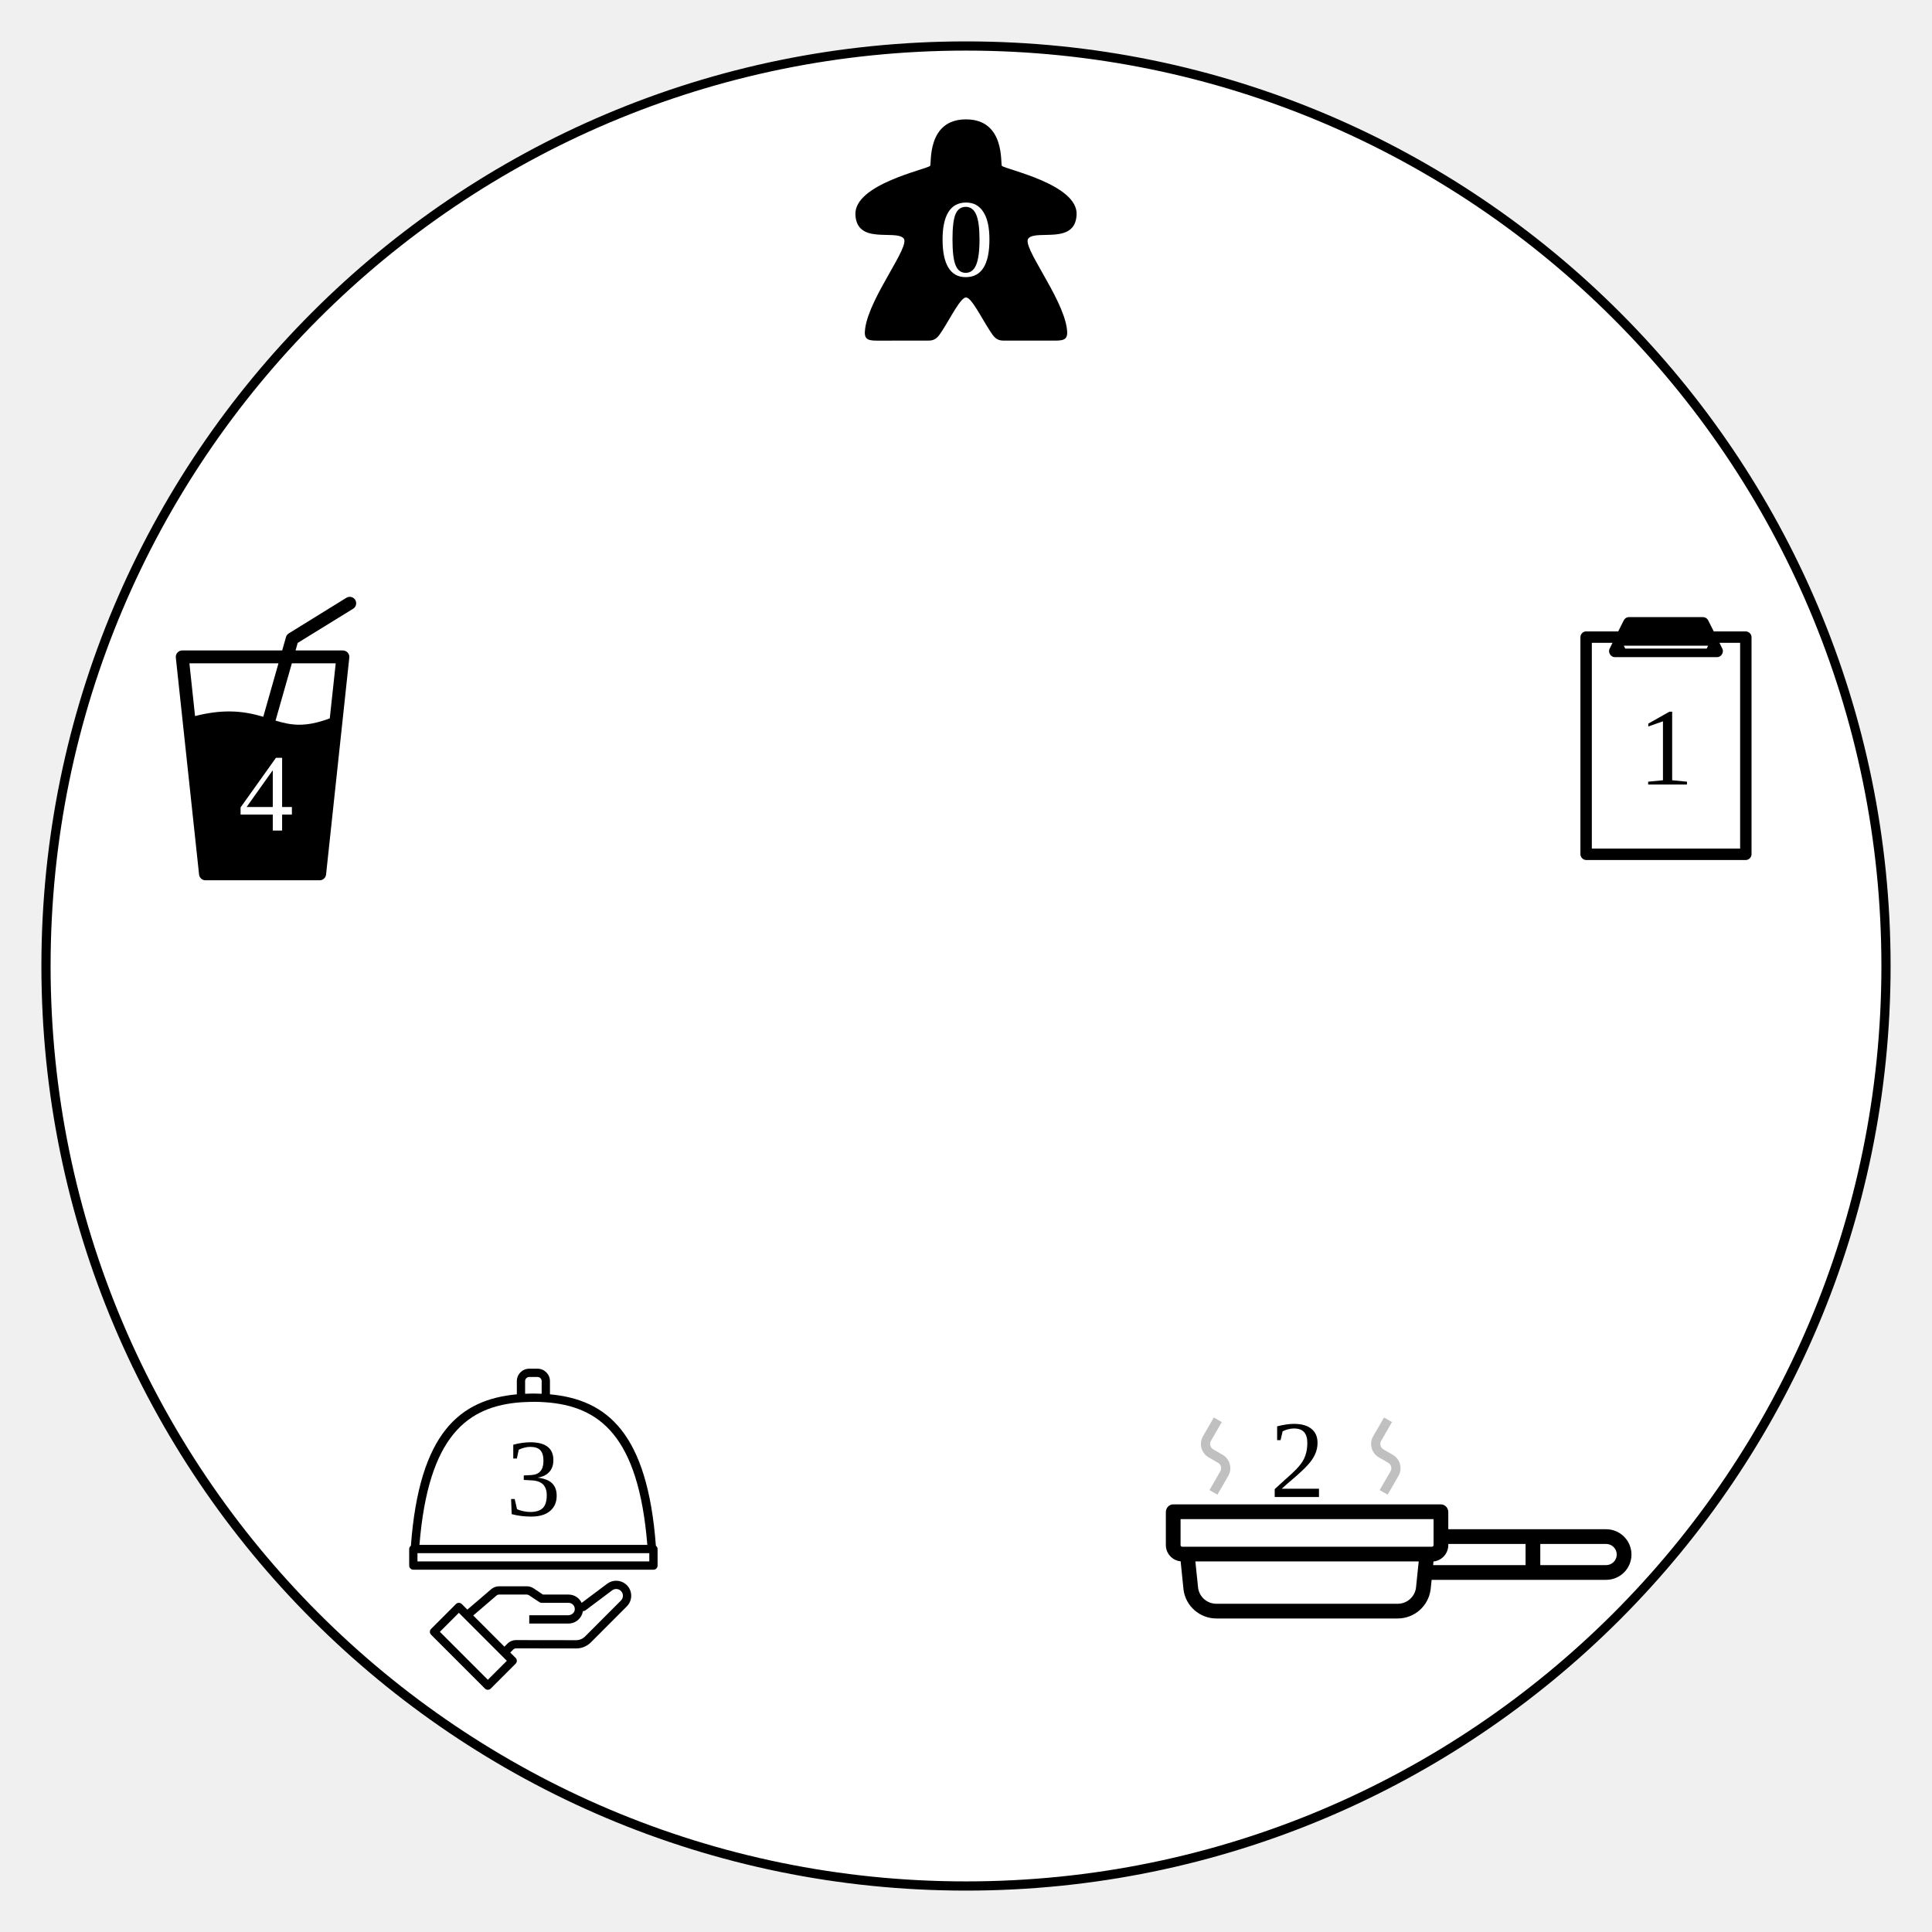
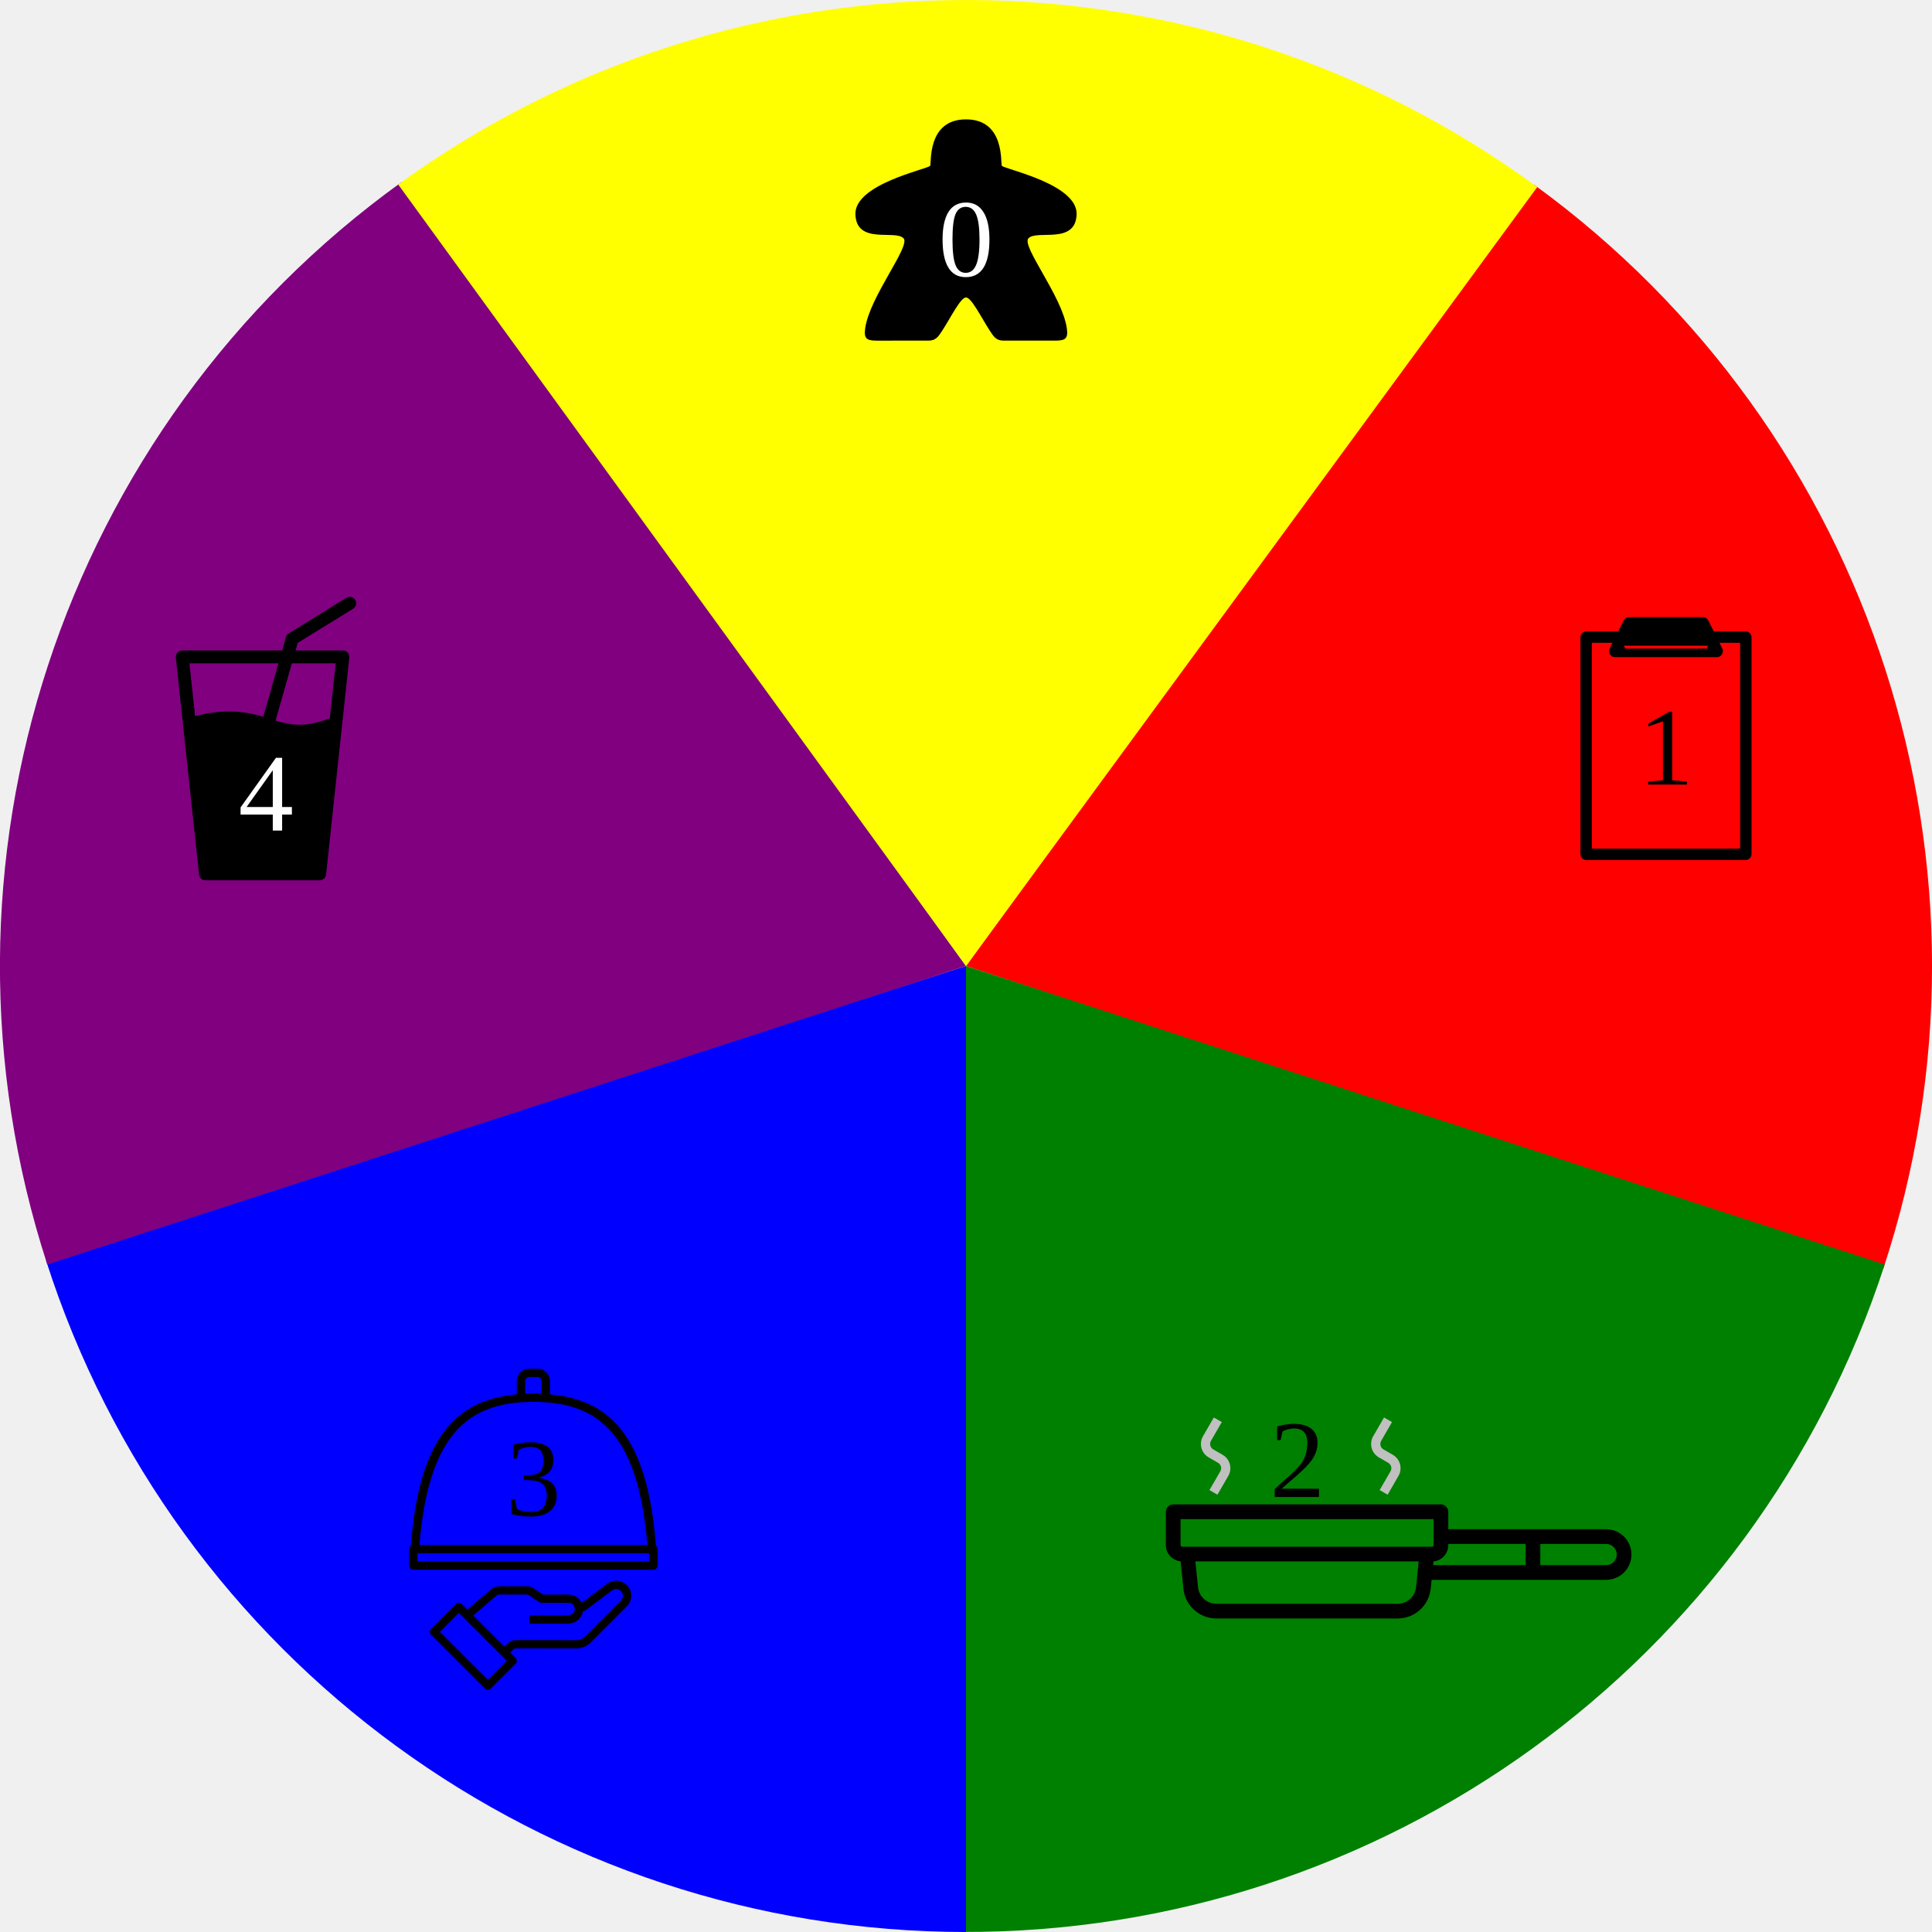
<svg xmlns="http://www.w3.org/2000/svg" width="210" height="210">
  <circle r="100" cx="105" cy="105" fill="white" stroke="black" />
+   <path transform="rotate(36, 105, 105)" d="M105 105 L105 0 A 105 105 0 0 1 205 73 z" fill="red" />
+   <path transform="rotate(108, 105, 105)" d="M105 105 L105 0 A 105 105 0 0 1 205 73 z" fill="green" />
+   <path transform="rotate(180, 105, 105)" d="M105 105 L105 0 A 105 105 0 0 1 205 73 z" fill="blue" />
+   <path transform="rotate(252, 105, 105)" d="M105 105 L105 0 A 105 105 0 0 1 205 73 z" fill="purple" />
+   <path transform="rotate(324, 105, 105)" d="M105 105 L105 0 A 105 105 0 0 1 205 73 z" fill="yellow" />
  <g transform="translate(105, 105)">
    <g transform="rotate(0) translate(0, -80)">
      <path d="M 12.023 -1.678 C 12.162 -4.987 4.242 -6.597 3.899 -6.974 C 3.728 -7.162 4.296 -12.027 0.001 -12.024 C -4.295 -12.027 -3.727 -7.162 -3.898 -6.974 C -4.241 -6.597 -12.16 -4.987 -12.021 -1.678 C -11.883 1.63 -7.681 -0.069 -6.784 0.905 C -6 1.757 -10.458 7.213 -10.957 10.677 C -11.12 11.806 -10.802 12.025 -9.705 12.025 C -7.715 12.025 -5.815 12.023 -4.065 12.023 C -3.274 12.023 -2.993 11.569 -2.585 10.943 C -1.683 9.557 -0.592 7.33 0.001 7.33 C 0.594 7.33 1.685 9.557 2.587 10.943 C 2.995 11.569 3.276 12.023 4.067 12.023 C 5.816 12.023 7.716 12.024 9.707 12.024 C 10.804 12.024 11.122 11.805 10.959 10.676 C 10.46 7.212 6.002 1.757 6.786 0.905 C 7.682 -0.069 11.885 1.63 12.023 -1.678 Z" fill-rule="evenodd" />
      <text text-anchor="middle" transform="translate(0, 5)" fill="white">0</text>
    </g>
    <g transform="rotate(72) translate(0, -80)">
      <path transform="rotate(-72)" d="M -4.088 -13.2 C -4.296 -13.179 -4.489 -13.047 -4.582 -12.86 L -5.192 -11.647 L -8.68 -11.647 C -8.699 -11.648 -8.719 -11.648 -8.738 -11.647 C -9.043 -11.618 -9.301 -11.332 -9.3 -11.026 L -9.3 12.578 C -9.3 12.904 -9.005 13.2 -8.68 13.2 L 8.68 13.2 C 9.005 13.2 9.3 12.904 9.3 12.578 L 9.3 -11.026 C 9.3 -11.351 9.005 -11.647 8.68 -11.647 L 5.193 -11.647 L 4.582 -12.86 C 4.48 -13.063 4.258 -13.2 4.03 -13.2 L -4.03 -13.2 C -4.049 -13.201 -4.069 -13.201 -4.088 -13.2 Z M -3.652 -11.957 L 3.652 -11.957 L 3.807 -11.957 L -3.807 -11.957 Z M -8.06 -10.405 L -5.812 -10.405 L -6.132 -9.754 C -6.323 -9.378 -6.002 -8.852 -5.58 -8.851 L -4.03 -8.851 L -2.48 -8.851 L 2.48 -8.851 L 4.03 -8.851 L 5.58 -8.851 C 6.002 -8.852 6.323 -9.377 6.133 -9.754 L 5.813 -10.405 L 8.06 -10.405 L 8.06 11.957 L -8.059 11.957 Z M -4.427 -9.783 L 4.427 -9.783 L 4.582 -10.094 L 4.03 -10.094 L 2.48 -10.094 L -2.48 -10.094 L -4.03 -10.094 L -4.582 -10.094 Z" fill-rule="evenodd" />
      <text text-anchor="middle" transform="rotate(-72) translate(0, 5)" fill="black">1</text>
    </g>
    <g transform="rotate(144) translate(0, -80)">
      <path transform="rotate(-144)" d="M 22.56 -3.5 H 5.4 V -5.364 C 5.4 -5.806 5.052 -6.2 4.61 -6.2 H -24.516 C -24.958 -6.2 -25.3 -5.806 -25.3 -5.364 V -1.785 A 1.775 1.775 90 0 0 -23.692 -0.013 L -23.382 3.04 C -23.381 3.047 -23.383 3.053 -23.382 3.059 A 3.606 3.606 90 0 0 -19.812 6.2 H -0.094 A 3.608 3.608 90 0 0 3.477 3.059 C 3.478 3.053 3.478 3.064 3.479 3.057 L 3.59 2 H 22.56 A 2.75 2.75 90 1 0 22.56 -3.5 Z M -23.7 -4.6 H 3.8 V -1.785 A 0.176 0.176 90 0 1 3.63 -1.6 H -23.536 A 0.171 0.171 90 0 1 -23.7 -1.785 Z M -0.094 4.6 H -19.812 A 2.002 2.002 90 0 1 -21.795 2.867 L -22.091 0 H 2.184 L 1.889 2.867 A 2.002 2.002 90 0 1 -0.094 4.6 Z M 3.789 0.004 A 1.795 1.795 90 0 0 5.4 -1.785 V -1.9 H 13.8 V 0.4 H 3.755 Z M 22.56 0.4 H 15.4 V -1.9 H 22.56 A 1.15 1.15 90 1 1 22.56 0.4 Z" fill-rule="evenodd" />
      <g transform="rotate(-144) ">
        <path transform="scale(.5) translate(-45, -30) rotate(-15)" fill="#c0c0c0" d="M 0 15 L 1.414 16.414 L 4.747 13.081 A 3.359 3.359 0 0 0 4.747 8.333 L 3.081 6.667 A 1.36 1.36 0 0 1 3.081 4.747 L 6.414 1.414 L 5 0 L 1.667 3.333 A 3.359 3.359 0 0 0 1.667 8.081 L 3.333 9.747 A 1.36 1.36 0 0 1 3.333 11.667 Z" />
        <path transform="scale(.5) translate(-8, -30) rotate(-15)" fill="#c0c0c0" d="M 0 15 L 1.414 16.414 L 4.747 13.081 A 3.359 3.359 0 0 0 4.747 8.333 L 3.081 6.667 A 1.36 1.36 0 0 1 3.081 4.747 L 6.414 1.414 L 5 0 L 1.667 3.333 A 3.359 3.359 0 0 0 1.667 8.081 L 3.333 9.747 A 1.36 1.36 0 0 1 3.333 11.667 Z" />
      </g>
      <text text-anchor="middle" transform="rotate(-144) translate(-11, -7)" fill="black">2</text>
    </g>
    <g transform="rotate(216) translate(0, -80)">
      <path transform="rotate(-216)" d="M 4.654 9.459 C 5.248 9.459 5.828 9.218 6.247 8.799 L 10.156 4.883 C 10.49 4.548 10.663 4.085 10.629 3.613 C 10.596 3.14 10.359 2.707 9.98 2.423 C 9.403 1.99 8.598 1.99 8.021 2.423 L 5.25 4.5 H 5.242 C 4.988 3.97 4.451 3.6 3.825 3.6 H 1.036 L 0.027 2.927 C -0.196 2.778 -0.455 2.7 -0.722 2.7 H -3.717 C -4.039 2.7 -4.351 2.815 -4.595 3.025 L -7.177 5.237 L -7.782 4.632 C -7.958 4.456 -8.242 4.456 -8.418 4.632 L -11.118 7.332 C -11.294 7.508 -11.294 7.792 -11.118 7.968 L -5.268 13.818 C -5.18 13.906 -5.065 13.95 -4.95 13.95 S -4.72 13.906 -4.632 13.818 L -1.932 11.118 C -1.756 10.942 -1.756 10.658 -1.932 10.482 L -2.514 9.9 L -2.196 9.582 C -2.111 9.497 -1.998 9.45 -1.877 9.45 C -1.877 9.45 -1.877 9.45 -1.877 9.45 L 4.652 9.459 C 4.652 9.459 4.654 9.459 4.654 9.459 Z M -4.95 12.864 L -10.164 7.65 L -8.1 5.586 L -2.886 10.8 L -4.95 12.864 Z M -1.877 8.55 C -2.238 8.55 -2.578 8.691 -2.832 8.946 L -3.15 9.264 L -6.538 5.875 L -4.01 3.708 C -3.928 3.638 -3.824 3.6 -3.717 3.6 H -0.723 C -0.634 3.6 -0.547 3.626 -0.473 3.676 L 0.65 4.424 C 0.724 4.473 0.811 4.5 0.9 4.5 H 3.825 C 4.197 4.5 4.5 4.802 4.5 5.174 C 4.5 5.184 4.498 5.192 4.497 5.202 C 4.496 5.239 4.494 5.274 4.487 5.309 C 4.425 5.618 4.117 5.85 3.767 5.85 H -0.45 V 6.75 H 3.767 H 3.825 C 4.297 6.75 4.716 6.537 5.005 6.207 C 5.008 6.204 5.01 6.2 5.013 6.197 C 5.066 6.136 5.115 6.073 5.158 6.004 C 5.179 5.972 5.194 5.938 5.212 5.904 C 5.237 5.858 5.264 5.813 5.284 5.763 C 5.311 5.696 5.331 5.625 5.349 5.553 C 5.354 5.53 5.364 5.509 5.369 5.486 C 5.369 5.483 5.37 5.481 5.37 5.479 C 5.376 5.452 5.38 5.426 5.384 5.399 H 5.4 C 5.498 5.399 5.592 5.368 5.67 5.309 L 8.561 3.142 C 8.819 2.947 9.181 2.947 9.44 3.142 C 9.61 3.269 9.716 3.464 9.731 3.676 C 9.746 3.888 9.669 4.096 9.518 4.246 L 5.609 8.162 C 5.358 8.414 5.01 8.559 4.654 8.559 C 4.654 8.559 4.653 8.559 4.652 8.559 L -1.877 8.55 C -1.877 8.55 -1.877 8.55 -1.877 8.55 Z" />
      <path transform=" rotate(-216)" d="M 13.314 -1.705 C 12.396 -14.011 7.985 -17.587 1.8 -18.165 V -19.6 C 1.8 -20.344 1.194 -20.95 0.45 -20.95 S -0.15 -20.95 -0.45 -20.95 C -1.194 -20.95 -1.8 -20.344 -1.8 -19.6 V -18.165 C -7.985 -17.587 -12.396 -14.011 -13.314 -1.705 C -13.424 -1.623 -13.5 -1.498 -13.5 -1.35 V 0.45 C -13.5 0.698 -13.299 0.9 -13.05 0.9 H 13.05 C 13.299 0.9 13.5 0.698 13.5 0.45 V -1.35 C 13.5 -1.498 13.424 -1.623 13.314 -1.705 Z M -0.9 -18.229 V -19.6 C -0.9 -19.848 -0.698 -20.05 -0.45 -20.05 H 0.45 C 0.698 -20.05 0.9 -19.848 0.9 -19.6 V -18.229 C 0.879 -18.23 0.858 -18.229 0.838 -18.23 C 0.561 -18.242 0.283 -18.25 0 -18.25 S -0.561 -18.242 -0.838 -18.23 C -0.858 -18.229 -0.879 -18.23 -0.9 -18.229 Z M -1.283 -17.304 C 0 -17.364 0.436 -17.364 1.284 -17.304 C 7.174 -16.895 11.421 -13.665 12.384 -1.8 H -12.384 C -11.421 -13.665 -7.174 -16.895 -1.283 -17.304 Z M 12.6 0 H -12.6 V -0.9 H 12.6 V 0 Z" />
      <text text-anchor="middle" transform="rotate(-216) translate(0, -5)" fill="black">3</text>
    </g>
    <g transform="rotate(-72) translate(0, -80)">
      <path transform="rotate(72)" d="M 9.041 -15.406 A 0.7 0.7 0 0 0 8.724 -15.296 L 2.479 -11.435 A 0.7 0.7 0 0 0 2.173 -11.042 L 1.757 -9.576 L -9.104 -9.576 A 0.7 0.7 0 0 0 -9.804 -8.799 L -7.277 14.782 A 0.7 0.7 0 0 0 -6.577 15.405 L 5.826 15.405 A 0.7 0.7 0 0 0 6.526 14.782 L 9.052 -8.799 A 0.7 0.7 0 0 0 8.352 -9.576 L 3.212 -9.576 L 3.441 -10.396 L 9.457 -14.104 A 0.7 0.7 0 0 0 9.107 -15.406 A 0.7 0.7 0 0 0 9.041 -15.406 Z M -8.327 -8.176 L 1.352 -8.176 L -0.299 -2.368 C -1.331 -2.67 -2.487 -2.938 -3.942 -2.948 C -5.019 -2.955 -6.259 -2.818 -7.715 -2.445 L -8.327 -8.176 Z M 2.807 -8.176 L 7.576 -8.176 L 6.93 -2.193 C 4.193 -1.175 2.691 -1.454 1.035 -1.952 L 2.807 -8.176 Z" />
      <text text-anchor="middle" transform="rotate(72) translate(0, 10)" fill="white">4</text>
    </g>
  </g>
</svg>
